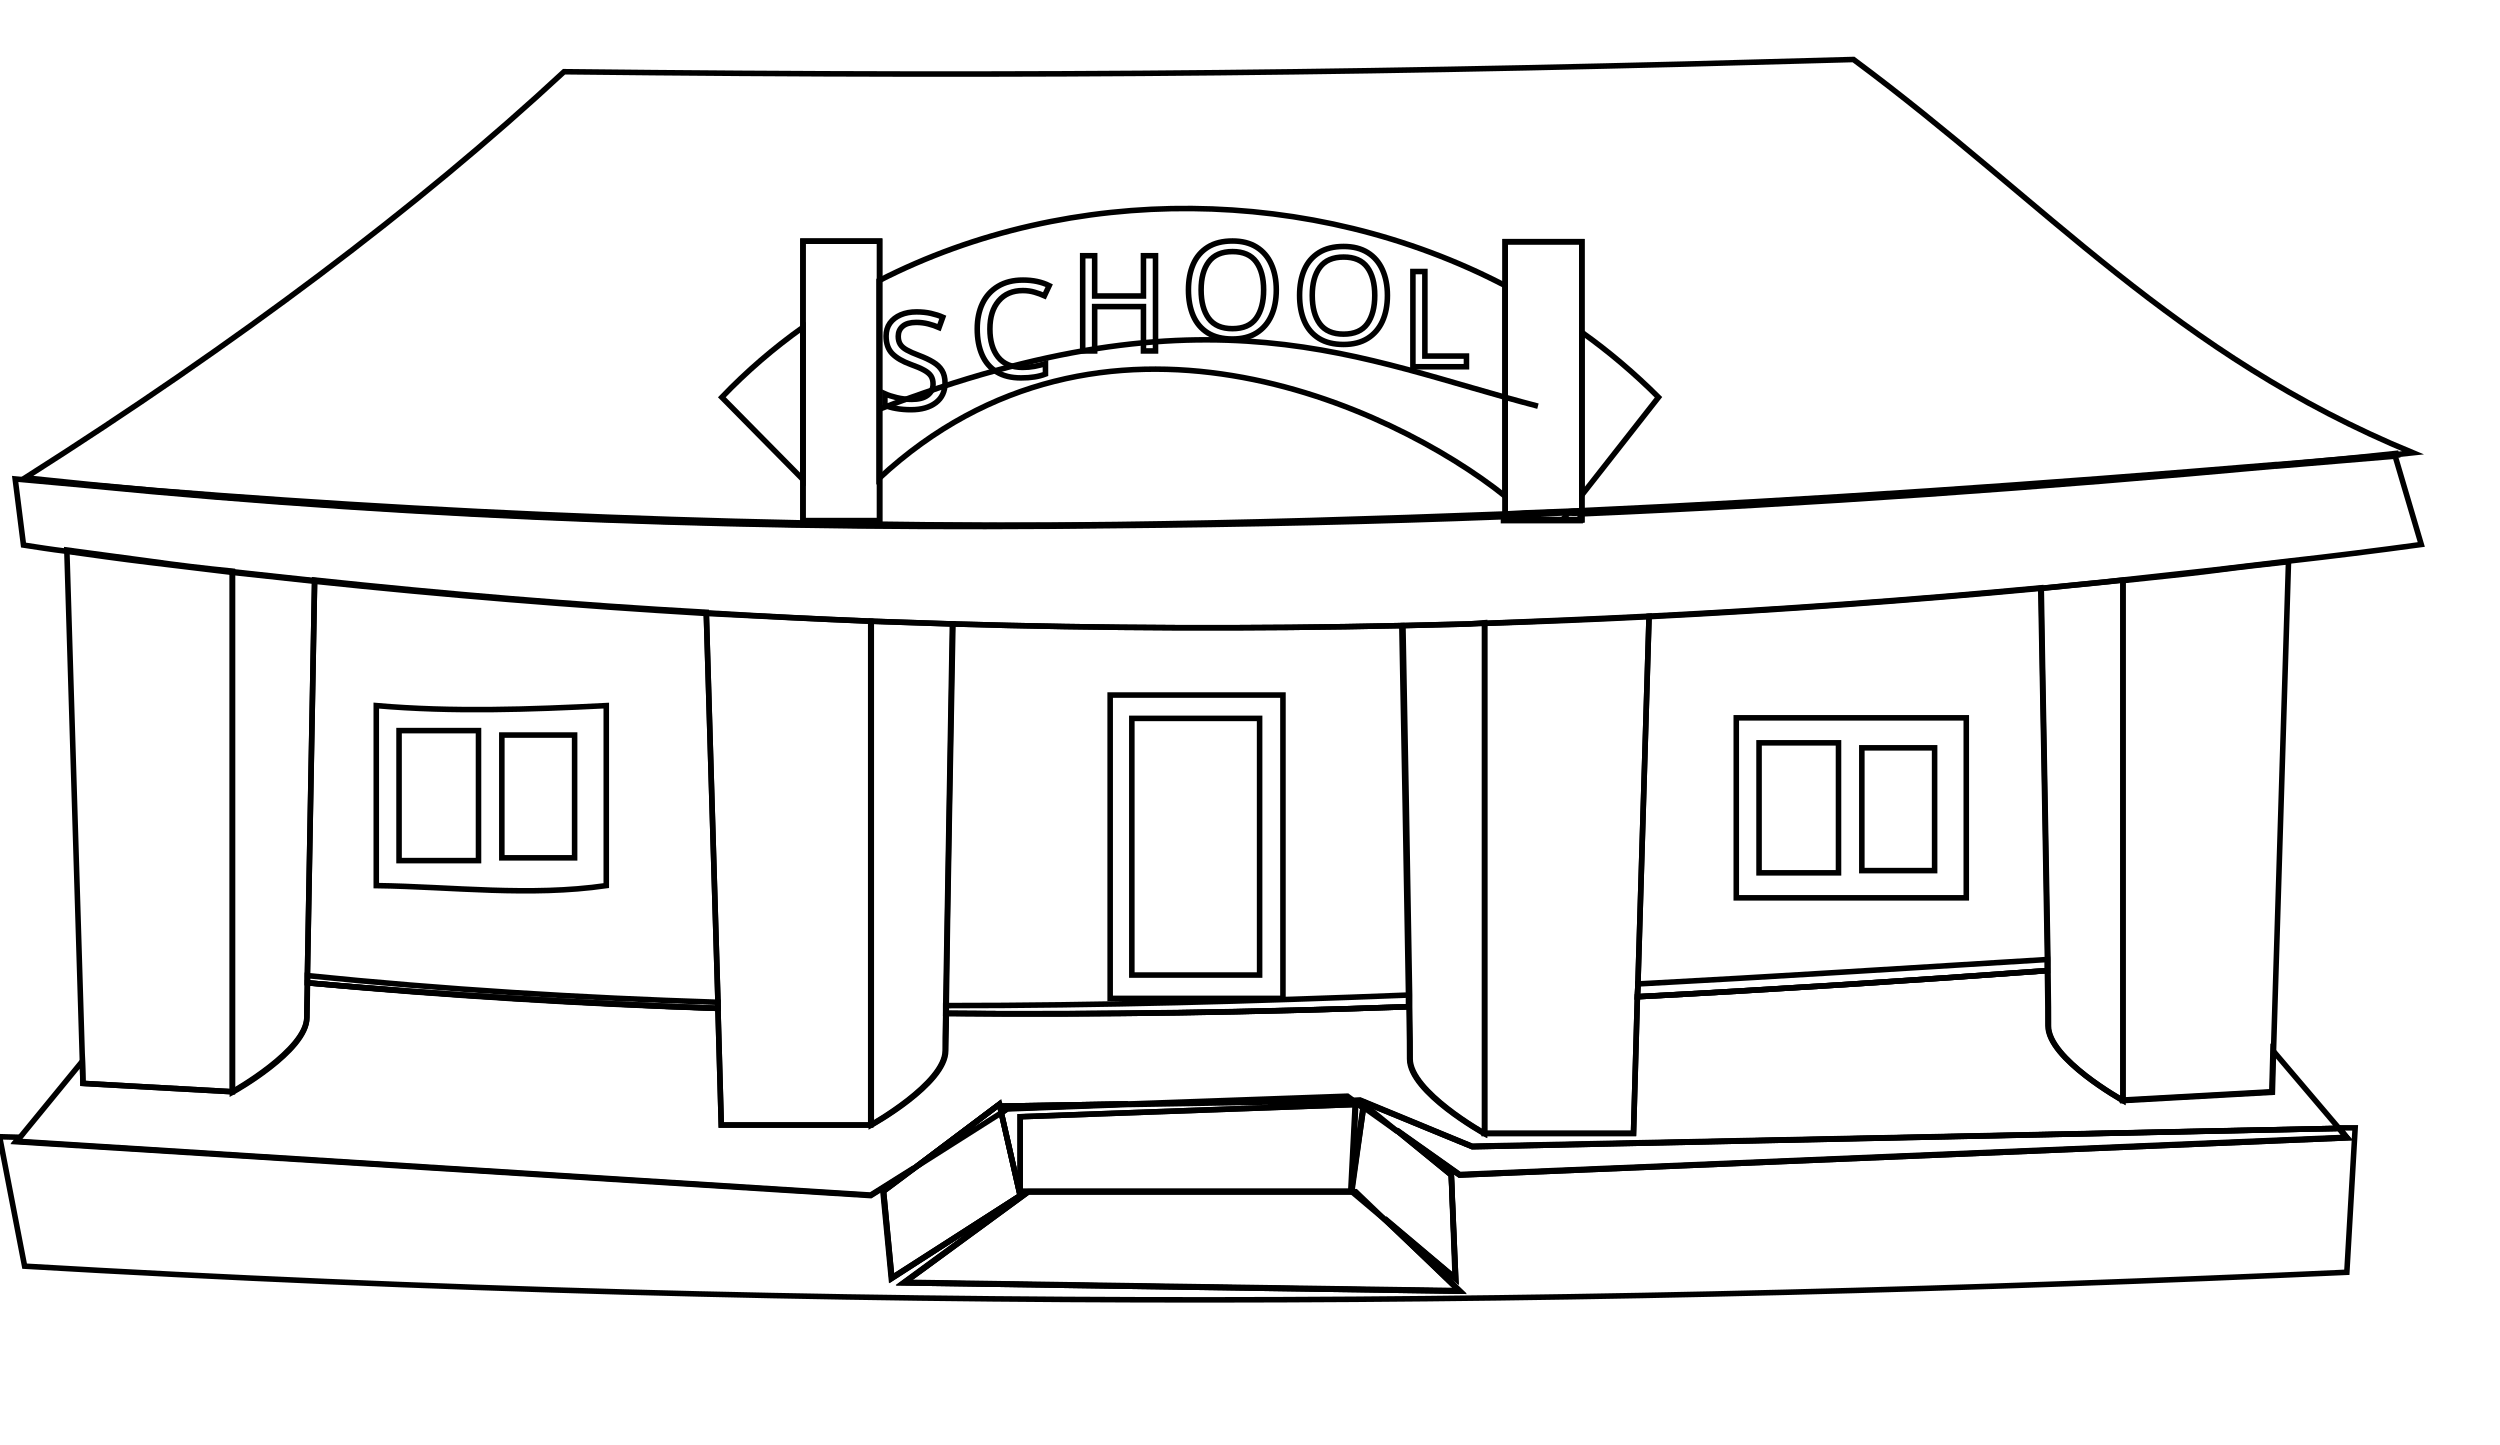
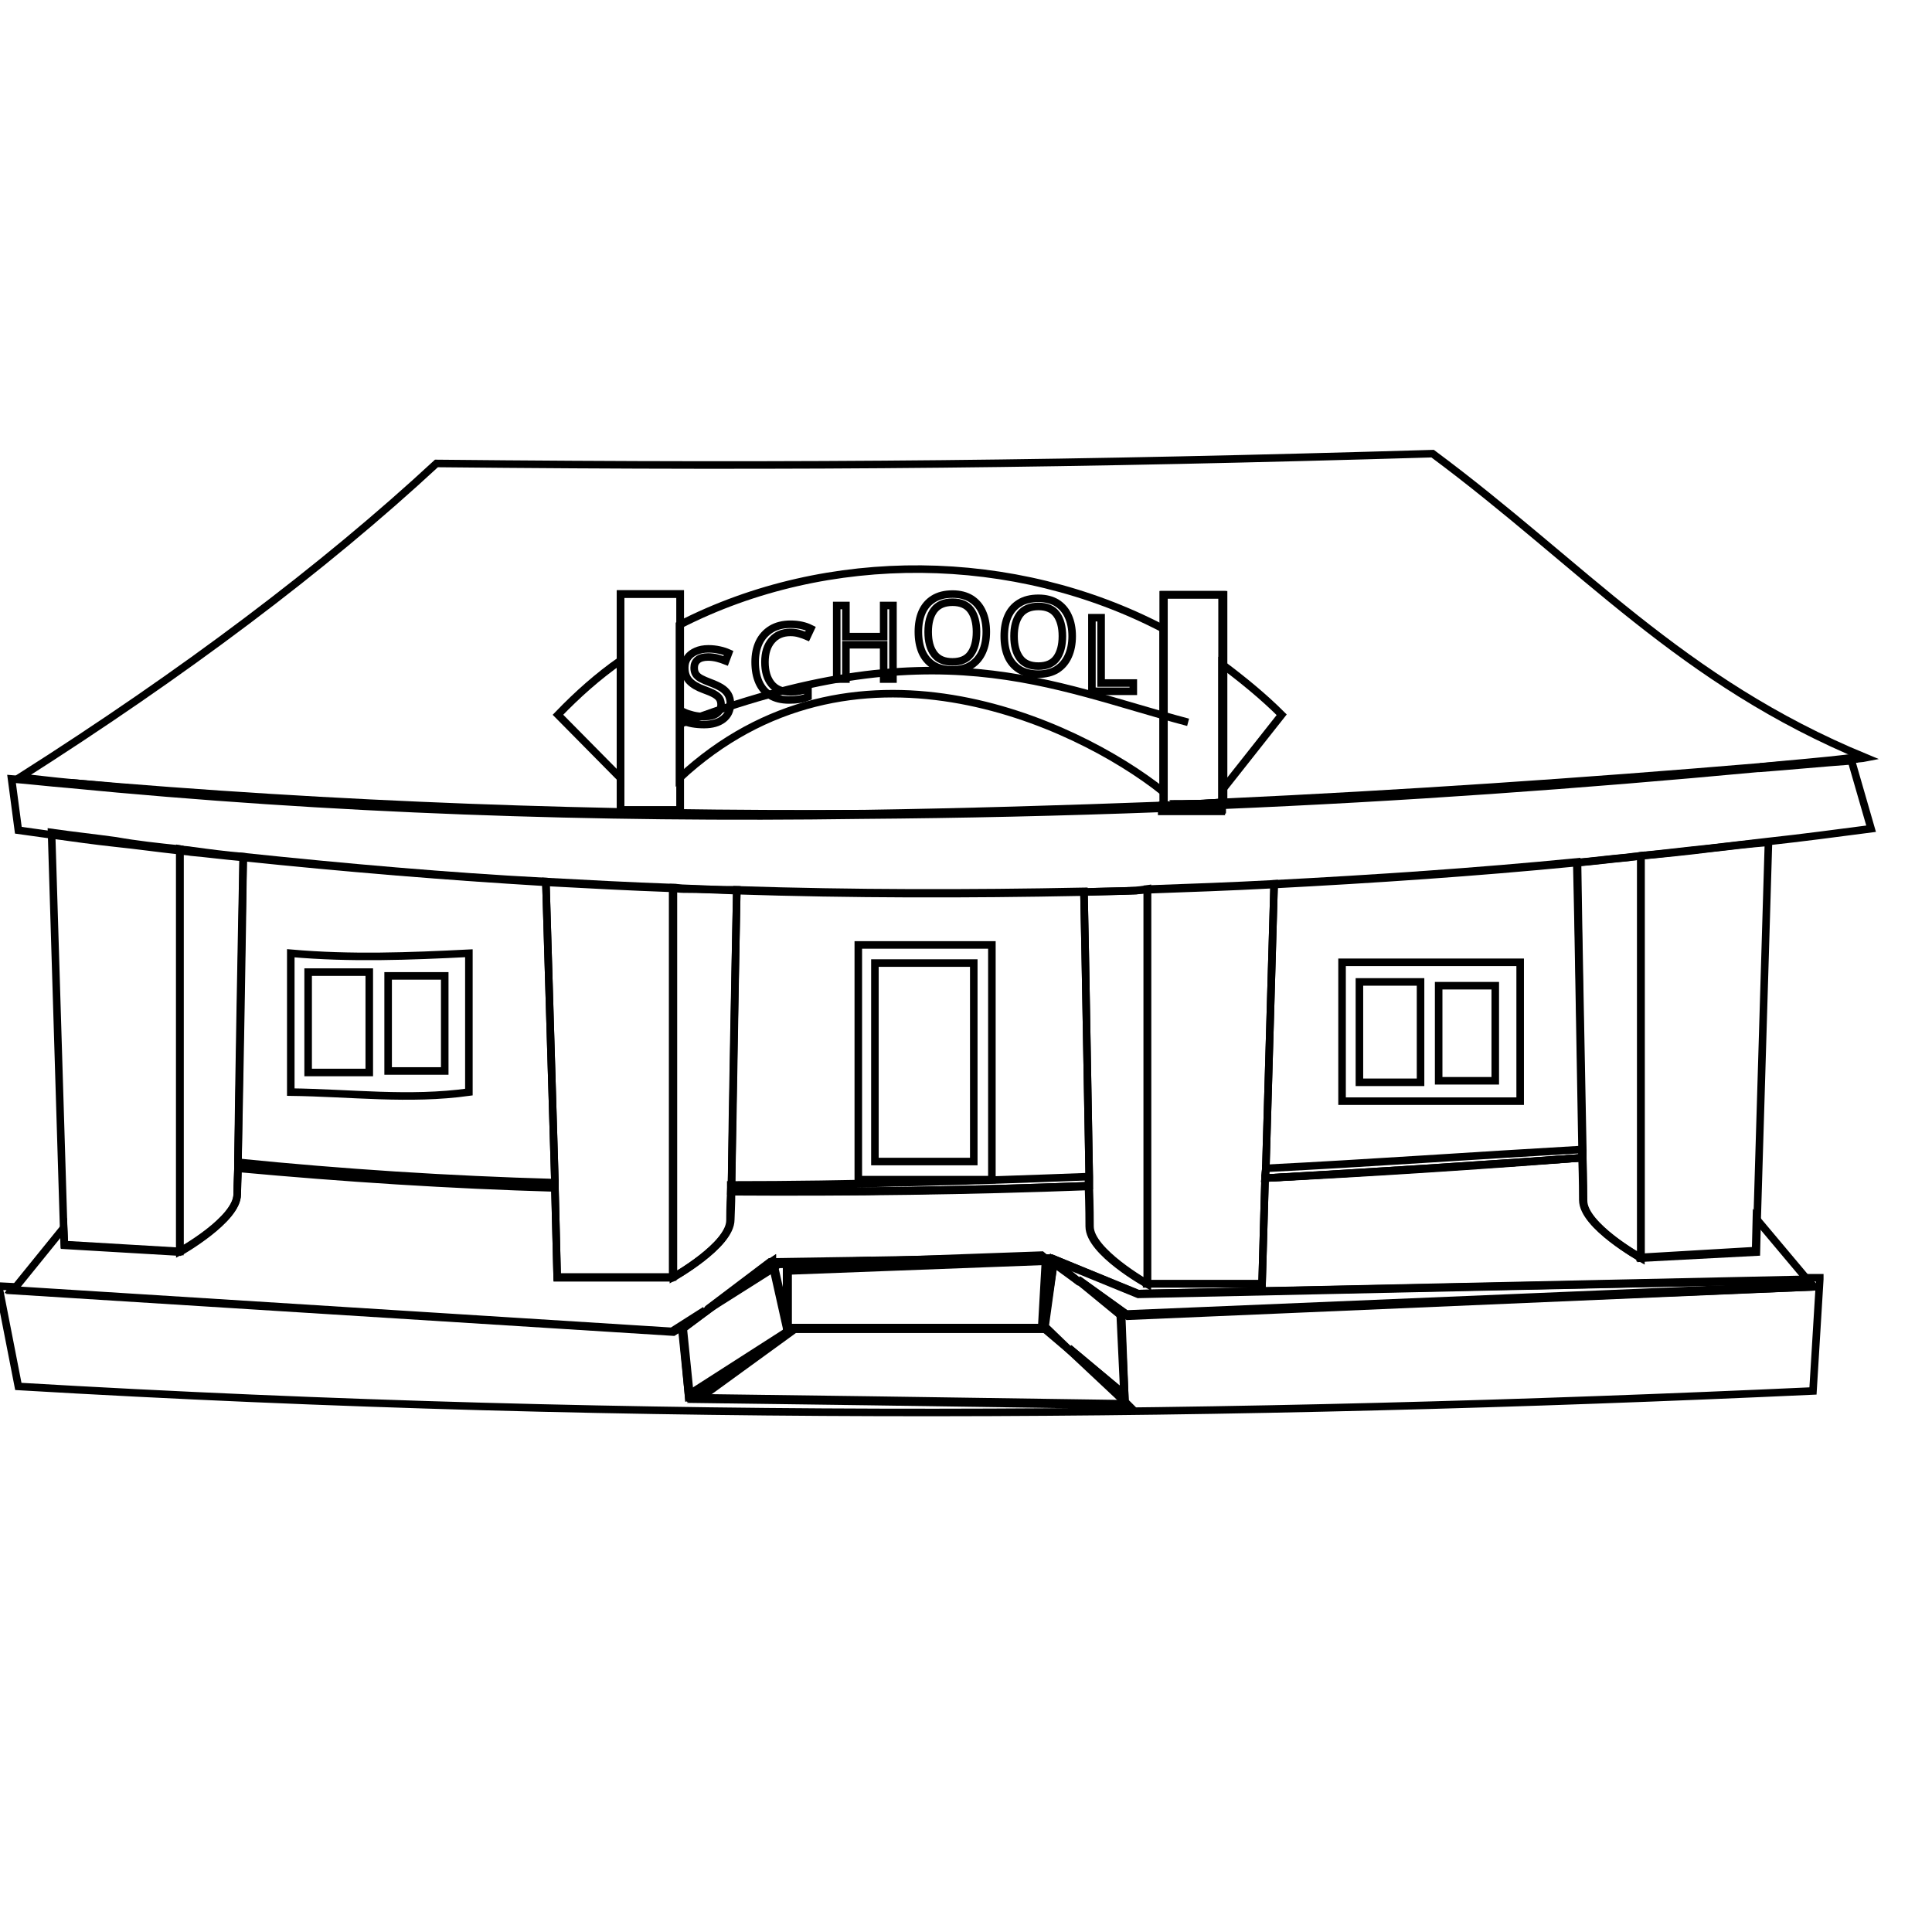
- <svg xmlns="http://www.w3.org/2000/svg" version="1.1" id="Layer_1" x="0px" y="0px" viewBox="0 0 450 260" style="enable-background:new 0 0 450 260;" xml:space="preserve">
-   <style type="text/css">
- 	.st0{fill:none;stroke:#000000;stroke-miterlimit:10;}
- 	.st1{font-family:'Arial-Black';}
- 	.st2{font-size:24px;}
- </style>
+ <svg xmlns="http://www.w3.org/2000/svg" version="1.1" id="Layer_1" x="0px" y="0px" width="256px" height="256px" viewBox="0 0 256 256" style="enable-background:new 0 0 256 256;" xml:space="preserve">
  <g transform="translate(0 -792.36)">
    <g transform="translate(177.63 447.07)">
      <g>
        <g>
-           <path class="st0" d="M-48.4,526.8c-24.5-0.9-49.2-2.4-73.9-4.6c0-0.4,0-0.8,0-1.3c0.3-16.7,1-55.7,1.3-71.2      c23.6,2.5,47.1,4.5,70.5,5.8l2.1,70.1L-48.4,526.8z" />
-           <path class="st0" d="M76,526.5c-27.7,1-55.5,1.5-83.4,1.2c0-0.5,0-0.9,0-1.4c0.3-16.4,0.9-52.4,1.2-68.7      c27.1,0.8,54.1,0.9,80.9,0.3c0.3,14.7,0.9,48.5,1.2,66.5C76,525.1,76,525.8,76,526.5z" />
-           <path class="st0" d="M190.9,520c-24.5,1.8-49.1,3.4-73.8,4.7l0.1-2.3l2-66.2c23.6-1.2,47.1-2.9,70.5-5.1      c0.3,14.1,0.9,48.4,1.2,66.9C190.9,518.7,190.9,519.4,190.9,520z" />
-           <path class="st0" d="M243.4,548.4l-156,3.3l-20.2-8.3l-1.2,0l-1.1-0.8L25.7,544l-0.2,0l-23.1,0.4l-0.1-0.4l-0.5,0.4l-14.5,10.9      l-0.4,0.3l-7.8,4.9l-153.8-9.7l0.6-0.7l11.3-13.8l0.1,4l26.9,1.5c0,0,13.4-7.5,13.4-13.4c0-0.8,0-3,0.1-6.2      c24.8,2.3,49.4,3.8,73.9,4.6l0.6,21h26.9c0,0,13.4-7.5,13.4-13.4c0-0.9,0-3.2,0.1-6.7c27.9,0.2,55.7-0.2,83.4-1.2      c0.1,4.9,0.1,8.3,0.1,9.4c0,6,13.4,13.4,13.4,13.4V549l0,0.3h26.9l0.7-24.6c24.6-1.3,49.2-2.9,73.8-4.7c0.1,5.2,0.1,8.8,0.1,9.9      c0,6,13.4,13.4,13.4,13.4V543l0,0.3l26.9-1.5l0.2-7.4L243.4,548.4z" />
-           <path class="st0" d="M-48.4,526.8c-24.5-0.9-49.2-2.4-73.9-4.6c0-0.4,0-0.8,0-1.3c24.5,2.5,49.1,4,73.9,4.8L-48.4,526.8z" />
-           <polygon class="st0" points="25.4,544 3.7,544.8 2.6,545.6 -12.7,555.3 1.8,544.4 2.2,544.1 2.3,544.4     " />
-           <path class="st0" d="M-7.4,527.7c0-0.5,0-0.9,0-1.4c27.7,0,55.5-0.8,83.3-1.9c0,0.7,0,1.4,0,2.1C48.3,527.5,20.5,528-7.4,527.7z      " />
-           <path class="st0" d="M190.9,520c-24.5,1.8-49.1,3.4-73.8,4.7l0.1-2.3c24.5-1.3,49.1-2.9,73.7-4.4      C190.9,518.7,190.9,519.4,190.9,520z" />
-           <polygon class="st0" points="244.8,550.1 85.1,556.8 73.8,548.8 73.7,548.8 67.8,544.6 66,543.4 67.2,543.3 87.3,551.6       243.4,548.4     " />
-           <path class="st0" d="M156,356c-83.2,2.4-144.5,3.2-232.1,2.2c-26.3,24.4-58.8,48.8-97,73.1c3.9,0.4,7.8,0.8,11.7,1.2      c61.1,6,122.7,8,184.7,7.2c23.3-0.3,46.6-1,70-1.9v-49h13.8v48.4c41.6-1.9,83.2-4.8,125-8.3c0.1,0,0.2,0,0.3,0      c7.1-0.6,14.3-1.2,21.4-1.8c1-0.1,2-0.2,2.9-0.3C213.8,409.1,190.8,381.8,156,356z M-33.1,388.7h13.8V439h-13.8V388.7z" />
-           <path class="st0" d="M258.2,443.3c-8,1.1-16,2.1-24,3c-4.5,0.5-9,1.1-13.5,1.6c-5.4,0.6-10.8,1.2-16.3,1.8      c-0.9,0.1-1.8,0.2-2.8,0.3c-4,0.4-8,0.8-12,1.2c-23.4,2.2-46.9,3.9-70.5,5.1c-9.9,0.5-19.7,0.9-29.7,1.2c-0.9,0-1.8,0.1-2.7,0.1      c-4,0.1-8,0.2-12.1,0.3c-26.8,0.6-53.8,0.5-80.9-0.3c-4-0.1-8-0.3-12.1-0.4c-0.9,0-1.8-0.1-2.7-0.1c-9.8-0.4-19.7-0.9-29.6-1.4      c-23.4-1.4-46.9-3.3-70.5-5.8c-4-0.4-8-0.9-12-1.3c-0.9-0.1-1.9-0.2-2.8-0.3c-5-0.6-9.9-1.2-14.9-1.8c-5-0.6-9.9-1.3-14.9-2      c-2.5-0.3-5-0.7-7.6-1.1l-1.5-11.9c4.4,0.4,8.8,0.8,13.2,1.2c61.1,6,122.7,8,184.7,7.2c23.5-0.2,46.8-0.7,70-1.6v0.7h13.8v-1.2      c42-1.8,83.6-4.8,125-8.6c0.1,0,0.2,0,0.3,0c7.1-0.6,14.3-1.2,21.4-1.8L258.2,443.3z" />
-           <path class="st0" d="M23.3,439.8c-62,0.8-123.7-1.2-184.7-7.2C-99,438-37.5,440.2,23.3,439.8z" />
-           <path class="st0" d="M107.1,437.6v1.2H93.3v-0.7c1.3,0,2.7-0.1,4-0.2c2.4-0.1,4.8-0.2,7.1-0.3      C105.3,437.7,106.2,437.7,107.1,437.6z" />
-           <path class="st0" d="M253.8,427.2c-7.1,0.6-14.3,1.2-21.4,1.8c7.1-0.7,14.2-1.3,21.3-2.1L253.8,427.2z" />
-           <path class="st0" d="M-135.8,448.1v93.7l-26.9-1.5l-0.1-4l-2.8-92c5,0.7,9.9,1.3,14.9,2C-145.8,447-140.8,447.6-135.8,448.1z" />
-           <path class="st0" d="M-121,449.8c-0.3,15.4-1,54.4-1.3,71.2c0,0.4,0,0.9,0,1.3c0,3.2-0.1,5.4-0.1,6.2c0,6-13.4,13.4-13.4,13.4      v-93.7c0.9,0.1,1.9,0.2,2.8,0.3C-129,448.9-125,449.4-121,449.8z" />
+           <path style="fill:none;stroke:#000000;stroke-miterlimit:10;" d="M-104.1,502.6c-13.9-0.5-28-1.4-42-2.6c0-0.2,0-0.5,0-0.7      c0.2-9.5,0.6-31.7,0.7-40.5c13.4,1.4,26.8,2.6,40.1,3.3l1.2,39.9V502.6z" />
+           <path style="fill:none;stroke:#000000;stroke-miterlimit:10;" d="M-33.3,502.4c-15.8,0.6-31.6,0.9-47.4,0.7c0-0.3,0-0.5,0-0.8      c0.2-9.3,0.5-29.8,0.7-39.1c15.4,0.5,30.8,0.5,46,0.2c0.2,8.4,0.5,27.6,0.7,37.8C-33.3,501.6-33.3,502-33.3,502.4z" />
+           <path style="fill:none;stroke:#000000;stroke-miterlimit:10;" d="M32,498.7c-13.9,1-27.9,1.9-42,2.7l0.1-1.3l1.1-37.7      c13.4-0.7,26.8-1.6,40.1-2.9c0.2,8,0.5,27.5,0.7,38.1C32,498,32,498.4,32,498.7z" />
+           <path style="fill:none;stroke:#000000;stroke-miterlimit:10;" d="M61.9,514.9l-88.7,1.9l-11.5-4.7H-39l-0.6-0.5l-22.3,0.8h-0.1      l-13.1,0.2l-0.1-0.2l-0.3,0.2l-8.2,6.2L-84,519l-4.4,2.8l-87.5-5.5l0.3-0.4l6.4-7.9l0.1,2.3l15.3,0.9c0,0,7.6-4.3,7.6-7.6      c0-0.5,0-1.7,0.1-3.5c14.1,1.3,28.1,2.2,42,2.6l0.3,11.9h15.3c0,0,7.6-4.3,7.6-7.6c0-0.5,0-1.8,0.1-3.8      c15.9,0.1,31.7-0.1,47.4-0.7c0.1,2.8,0.1,4.7,0.1,5.3c0,3.4,7.6,7.6,7.6,7.6v-0.2v0.2h15.3l0.4-14c14-0.7,28-1.6,42-2.7      c0.1,3,0.1,5,0.1,5.6c0,3.4,7.6,7.6,7.6,7.6v-0.2v0.2l15.3-0.9l0.1-4.2L61.9,514.9z" />
+           <path style="fill:none;stroke:#000000;stroke-miterlimit:10;" d="M-104.1,502.6c-13.9-0.5-28-1.4-42-2.6c0-0.2,0-0.5,0-0.7      c13.9,1.4,27.9,2.3,42,2.7V502.6z" />
+           <polygon style="fill:none;stroke:#000000;stroke-miterlimit:10;" points="-62.1,512.4 -74.5,512.8 -75.1,513.3 -83.8,518.8       -75.6,512.6 -75.3,512.4 -75.3,512.6     " />
+           <path style="fill:none;stroke:#000000;stroke-miterlimit:10;" d="M-80.8,503.1c0-0.3,0-0.5,0-0.8c15.8,0,31.6-0.5,47.4-1.1      c0,0.4,0,0.8,0,1.2C-49.1,503-64.9,503.3-80.8,503.1z" />
+           <path style="fill:none;stroke:#000000;stroke-miterlimit:10;" d="M32,498.7c-13.9,1-27.9,1.9-42,2.7l0.1-1.3      C4,499.4,18,498.4,32,497.6C32,498,32,498.4,32,498.7z" />
+           <polygon style="fill:none;stroke:#000000;stroke-miterlimit:10;" points="62.7,515.8 -28.2,519.7 -34.6,515.1 -34.7,515.1       -38,512.7 -39,512 -38.3,512 -26.9,516.7 61.9,514.9     " />
+           <path style="fill:none;stroke:#000000;stroke-miterlimit:10;" d="M12.2,405.4c-47.3,1.4-82.2,1.8-132,1.3      c-15,13.9-33.5,27.8-55.2,41.6c2.2,0.2,4.4,0.5,6.7,0.7c34.8,3.4,69.8,4.6,105.1,4.1c13.3-0.2,26.5-0.6,39.8-1.1v-27.9h7.9v27.5      c23.7-1.1,47.3-2.7,71.1-4.7c0.1,0,0.1,0,0.2,0c4-0.3,8.1-0.7,12.2-1c0.6-0.1,1.1-0.1,1.6-0.2C45.1,435.6,32,420.1,12.2,405.4z       M-95.4,424h7.9v28.6h-7.9V424z" />
+           <path style="fill:none;stroke:#000000;stroke-miterlimit:10;" d="M70.3,455.1c-4.6,0.6-9.1,1.2-13.7,1.7      c-2.6,0.3-5.1,0.6-7.7,0.9c-3.1,0.3-6.1,0.7-9.3,1c-0.5,0.1-1,0.1-1.6,0.2c-2.3,0.2-4.6,0.5-6.8,0.7      c-13.3,1.3-26.7,2.2-40.1,2.9c-5.6,0.3-11.2,0.5-16.9,0.7c-0.5,0-1,0.1-1.5,0.1c-2.3,0.1-4.6,0.1-6.9,0.2      c-15.2,0.3-30.6,0.3-46-0.2c-2.3-0.1-4.6-0.2-6.9-0.2c-0.5,0-1-0.1-1.5-0.1c-5.6-0.2-11.2-0.5-16.8-0.8      c-13.3-0.8-26.7-1.9-40.1-3.3c-2.3-0.2-4.6-0.5-6.8-0.7c-0.5-0.1-1.1-0.1-1.6-0.2c-2.8-0.3-5.6-0.7-8.5-1      c-2.8-0.3-5.6-0.7-8.5-1.1c-1.4-0.2-2.8-0.4-4.3-0.6l-0.9-6.8c2.5,0.2,5,0.5,7.5,0.7c34.8,3.4,69.8,4.6,105.1,4.1      c13.4-0.1,26.6-0.4,39.8-0.9v0.4h7.9V452c23.9-1,47.6-2.7,71.1-4.9c0.1,0,0.1,0,0.2,0c4-0.3,8.1-0.7,12.2-1L70.3,455.1z" />
+           <path style="fill:none;stroke:#000000;stroke-miterlimit:10;" d="M-63.3,453.1c-35.3,0.5-70.4-0.7-105.1-4.1      C-132.9,452.1-97.9,453.3-63.3,453.1z" />
+           <path style="fill:none;stroke:#000000;stroke-miterlimit:10;" d="M-15.7,451.8v0.7h-7.9v-0.4c0.7,0,1.5-0.1,2.3-0.1      c1.4-0.1,2.7-0.1,4-0.2C-16.7,451.9-16.2,451.9-15.7,451.8z" />
+           <path style="fill:none;stroke:#000000;stroke-miterlimit:10;" d="M67.8,445.9c-4,0.3-8.1,0.7-12.2,1c4-0.4,8.1-0.7,12.1-1.2      L67.8,445.9z" />
+           <path style="fill:none;stroke:#000000;stroke-miterlimit:10;" d="M-153.8,457.8v53.3l-15.3-0.9l-0.1-2.3l-1.6-52.3      c2.8,0.4,5.6,0.7,8.5,1.1C-159.5,457.2-156.7,457.5-153.8,457.8z" />
+           <path style="fill:none;stroke:#000000;stroke-miterlimit:10;" d="M-145.4,458.8c-0.2,8.8-0.6,30.9-0.7,40.5c0,0.2,0,0.5,0,0.7      c0,1.8-0.1,3.1-0.1,3.5c0,3.4-7.6,7.6-7.6,7.6v-53.3c0.5,0.1,1.1,0.1,1.6,0.2C-150,458.3-147.7,458.6-145.4,458.8z" />
          <g>
-             <path class="st0" d="M-20.9,457.1v90.7h-26.9l-0.6-21l0-1.1l-2.1-70.1C-40.6,456.2-30.8,456.7-20.9,457.1z" />
-             <path class="st0" d="M-6.1,457.6c-0.3,16.3-1,52.3-1.2,68.7c0,0.5,0,0.9,0,1.4c0,3.4-0.1,5.8-0.1,6.7c0,6-13.4,13.4-13.4,13.4       v-90.7c0.9,0,1.8,0.1,2.7,0.1C-14.2,457.3-10.2,457.5-6.1,457.6z" />
-             <path class="st0" d="M234.3,446.4l-2.7,88.1l-0.2,7.4l-26.9,1.5l0-0.3v-93.3c5.4-0.6,10.9-1.1,16.3-1.8       C225.3,447.4,229.8,446.9,234.3,446.4z" />
-             <path class="st0" d="M204.5,449.7v93.7c0,0-13.4-7.5-13.4-13.4c0-1.1,0-4.7-0.1-9.9c0-0.6,0-1.3,0-2c-0.3-18.5-1-52.8-1.2-66.9       c4-0.4,8-0.8,12-1.2C202.7,449.9,203.6,449.8,204.5,449.7z" />
-             <path class="st0" d="M119.2,456.2l-2,66.2l-0.1,2.3l-0.7,24.6H89.6l0-0.3v-91.5C99.5,457.1,109.3,456.7,119.2,456.2z" />
-             <path class="st0" d="M89.6,457.4v91.9c0,0-13.4-7.5-13.4-13.4c0-1.1,0-4.5-0.1-9.4c0-0.7,0-1.4,0-2.1       c-0.3-18-0.9-51.9-1.2-66.5c4-0.1,8-0.2,12.1-0.3C87.7,457.5,88.7,457.5,89.6,457.4z" />
+             <path style="fill:none;stroke:#000000;stroke-miterlimit:10;" d="M-88.5,462.9v51.6h-15.3l-0.3-11.9V502l-1.2-39.9       C-99.7,462.4-94.1,462.7-88.5,462.9z" />
+             <path style="fill:none;stroke:#000000;stroke-miterlimit:10;" d="M-80,463.2c-0.2,9.3-0.6,29.8-0.7,39.1c0,0.3,0,0.5,0,0.8       c0,1.9-0.1,3.3-0.1,3.8c0,3.4-7.6,7.6-7.6,7.6v-51.6c0.5,0,1,0.1,1.5,0.1C-84.7,463.1-82.4,463.2-80,463.2z" />
+             <path style="fill:none;stroke:#000000;stroke-miterlimit:10;" d="M56.7,456.9L55.2,507l-0.1,4.2L39.8,512v-0.2v-53.1       c3.1-0.3,6.2-0.6,9.3-1C51.6,457.4,54.2,457.1,56.7,456.9z" />
+             <path style="fill:none;stroke:#000000;stroke-miterlimit:10;" d="M39.8,458.7V512c0,0-7.6-4.3-7.6-7.6c0-0.6,0-2.7-0.1-5.6       c0-0.3,0-0.7,0-1.1c-0.2-10.5-0.6-30-0.7-38.1c2.3-0.2,4.6-0.5,6.8-0.7C38.7,458.8,39.2,458.8,39.8,458.7z" />
+             <path style="fill:none;stroke:#000000;stroke-miterlimit:10;" d="M-8.8,462.4l-1.1,37.7l-0.1,1.3l-0.4,14h-15.2v-0.2v-52.1       C-20,462.9-14.4,462.7-8.8,462.4z" />
+             <path style="fill:none;stroke:#000000;stroke-miterlimit:10;" d="M-25.6,463.1v52.3c0,0-7.6-4.3-7.6-7.6c0-0.6,0-2.6-0.1-5.3       c0-0.4,0-0.8,0-1.2c-0.2-10.2-0.5-29.5-0.7-37.8c2.3-0.1,4.6-0.1,6.9-0.2C-26.7,463.2-26.1,463.2-25.6,463.1z" />
          </g>
-           <path class="st0" d="M3.7,544.8l21.7-0.8l-23.1,0.4l-0.5,0l-14.5,10.9l-0.4,0.3l-5.5,4.1l1.5,15.7L6,560.5l-3.4-14.9L3.7,544.8z       M244.8,550.1l-1.4-1.7l-156,3.3l-20.2-8.3l-1.2,0l1.8,1.3l-2.2,15.1l0,0H7.5l-22.4,16.4l39.7,0.6h0l60.3,0.9l-2.3-2.2      l-11.2-10.8l12.8,10.8l-0.8-18.7l-9.8-8l11.3,8L244.8,550.1z" />
-           <path class="st0" d="M246.3,548.3l-1.5,26c-134.1,6.1-272,7.5-418-1.1l-4.5-23.3l3.6,0.1l-0.6,0.7l153.8,9.7l7.8-4.9l-5.5,4.1      l1.5,15.7L6,560.5l-3.4-14.9l1.1-0.7l21.7-0.8l0.2,0l40.3-0.7l1.8,1.3l-2.2,15.1l0.8-15.7L6,546.3v13.4h59.7l0,0H7.5l-22.4,16.4      l39.7,0.6h0l60.3,0.9l-2.3-2.2l-11.2-10.8l12.8,10.8l-0.8-18.7l-9.8-8l11.3,8l159.7-6.7l-1.4-1.7L246.3,548.3z" />
+           <path style="fill:none;stroke:#000000;stroke-miterlimit:10;" d="M-74.5,512.8l12.3-0.5l-13.1,0.2h-0.3l-8.2,6.2L-84,519      l-3.1,2.3l0.9,8.9l13.1-8.5l-1.9-8.5L-74.5,512.8z M62.7,515.8l-0.8-1l-88.7,1.9l-11.5-4.7H-39l1,0.7l-1.3,8.6l0,0h-33.1      l-12.7,9.3l22.6,0.3l0,0l34.3,0.5l-1.3-1.3l-6.4-6.1l7.3,6.1l-0.5-10.6l-5.6-4.6l6.4,4.6L62.7,515.8z" />
+           <path style="fill:none;stroke:#000000;stroke-miterlimit:10;" d="M63.5,514.8l-0.9,14.8c-76.3,3.5-154.7,4.3-237.8-0.6      l-2.6-13.3l2,0.1l-0.3,0.4l87.5,5.5l4.4-2.8l-3.1,2.3l0.9,8.9l13.1-8.4l-1.9-8.5l0.6-0.4l12.3-0.5h0.1l22.9-0.4l1,0.7l-1.3,8.6      l0.5-8.9l-34.3,1.3v7.6h34l0,0h-33.1l-12.7,9.3l22.6,0.3l0,0l34.3,0.5l-1.3-1.3l-6.4-6.1l7.3,6.1l-0.5-10.6l-5.6-4.6l6.4,4.6      l90.9-3.8l-0.8-1H63.5z" />
        </g>
-         <polygon class="st0" points="66.4,544.1 65.7,559.8 6,559.8 6,546.3    " />
+         <polygon style="fill:none;stroke:#000000;stroke-miterlimit:10;" points="-38.8,512.4 -39.2,521.4 -73.2,521.4 -73.2,513.7         " />
        <g>
          <g>
-             <polygon class="st0" points="6,560.5 -17.2,575.4 -18.7,559.8 -13.1,555.6 -12.7,555.3 1.8,544.4 2.2,544.1 2.3,544.4        2.6,545.6      " />
-             <polygon class="st0" points="84.3,575.4 71.5,564.7 65.7,559.8 65.7,559.8 67.8,544.6 67.9,544.1 73.7,548.8 73.8,548.8        83.6,556.8      " />
+             <polygon style="fill:none;stroke:#000000;stroke-miterlimit:10;" points="-73.2,521.8 -86.4,530.2 -87.2,521.4 -84,519        -83.8,518.8 -75.6,512.6 -75.3,512.4 -75.3,512.6 -75.1,513.3      " />
+             <polygon style="fill:none;stroke:#000000;stroke-miterlimit:10;" points="-28.6,530.2 -35.9,524.2 -39.2,521.4 -39.2,521.4        -38,512.7 -38,512.4 -34.7,515.1 -34.6,515.1 -29,519.7      " />
          </g>
-           <polygon class="st0" points="85.1,577.7 24.8,576.8 24.8,576.8 -14.9,576.2 7.5,559.8 66.4,559.8 71.5,564.7 82.8,575.4     " />
+           <polygon style="fill:none;stroke:#000000;stroke-miterlimit:10;" points="-28.2,531.5 -62.5,531 -62.5,531 -85.1,530.7       -72.3,521.4 -38.8,521.4 -35.9,524.2 -29.5,530.2     " />
        </g>
        <g>
-           <path class="st0" d="M-109.9,472.3c13.8,1.2,27.6,0.7,41.4,0v32.4c-13.8,2-27.6,0.2-41.4,0      C-109.9,504.7-109.9,472.3-109.9,472.3z" />
+           <path style="fill:none;stroke:#000000;stroke-miterlimit:10;" d="M-139.1,471.6c7.9,0.7,15.7,0.4,23.6,0V490      c-7.9,1.1-15.7,0.1-23.6,0C-139.1,490-139.1,471.6-139.1,471.6z" />
          <g>
-             <rect x="-105.8" y="476.8" class="st0" width="14.3" height="23.4" />
-             <rect x="-87.3" y="477.6" class="st0" width="13.1" height="22.1" />
+             <rect x="-136.8" y="474.1" style="fill:none;stroke:#000000;stroke-miterlimit:10;" width="8.1" height="13.3" />
+             <rect x="-126.2" y="474.6" style="fill:none;stroke:#000000;stroke-miterlimit:10;" width="7.5" height="12.6" />
          </g>
-           <rect x="134.9" y="474.5" class="st0" width="41.4" height="32.4" />
+           <rect x="0.2" y="472.8" style="fill:none;stroke:#000000;stroke-miterlimit:10;" width="23.6" height="18.4" />
          <g>
-             <rect x="139" y="479" class="st0" width="14.3" height="23.4" />
-             <rect x="157.5" y="479.9" class="st0" width="13.1" height="22.1" />
+             <rect x="2.5" y="475.4" style="fill:none;stroke:#000000;stroke-miterlimit:10;" width="8.1" height="13.3" />
+             <rect x="13" y="475.9" style="fill:none;stroke:#000000;stroke-miterlimit:10;" width="7.5" height="12.6" />
          </g>
-           <rect x="22.2" y="470.4" class="st0" width="31.1" height="54.6" />
-           <rect x="26.1" y="474.6" class="st0" width="23" height="46.2" />
+           <rect x="-63.9" y="470.5" style="fill:none;stroke:#000000;stroke-miterlimit:10;" width="17.7" height="31.1" />
+           <rect x="-61.7" y="472.9" style="fill:none;stroke:#000000;stroke-miterlimit:10;" width="13.1" height="26.3" />
          <g>
-             <rect x="-33.1" y="388.7" class="st0" width="13.8" height="50.4" />
-             <path class="st0" d="M107.1,388.8v48.4c-0.8,0-1.5,0.1-2.3,0.1c-2.6,0.1-5.2,0.2-7.8,0.3c-1.2,0.1-2.4,0.1-3.7,0.2v-49H107.1z" />
-             <path class="st0" d="M107.1,437.3v1.6H93.3v-1c1.2,0,2.4-0.1,3.7-0.2c2.6-0.1,5.2-0.2,7.8-0.3       C105.5,437.3,106.3,437.3,107.1,437.3z" />
+             <rect x="-95.4" y="424" style="fill:none;stroke:#000000;stroke-miterlimit:10;" width="7.9" height="28.7" />
+             <path style="fill:none;stroke:#000000;stroke-miterlimit:10;" d="M-15.7,424.1v27.5c-0.5,0-0.9,0.1-1.3,0.1       c-1.5,0.1-3,0.1-4.4,0.2c-0.7,0.1-1.4,0.1-2.1,0.1v-27.9H-15.7z" />
+             <path style="fill:none;stroke:#000000;stroke-miterlimit:10;" d="M-15.7,451.7v0.9h-7.9V452c0.7,0,1.4-0.1,2.1-0.1       c1.5-0.1,3-0.1,4.4-0.2C-16.6,451.7-16.1,451.7-15.7,451.7z" />
          </g>
        </g>
        <g>
-           <polygon class="st0" points="-26.3,438.5 -26.3,438.5 -26.3,438.5     " />
-           <path class="st0" d="M-47.7,416.8c4.5-4.7,9.4-8.9,14.6-12.6v27.4L-47.7,416.8z" />
-           <path class="st0" d="M93.3,396.7v37.9c-20.7-16.5-72.7-40.3-112.7-3.2v-35.6C15.2,378.1,58.6,378.6,93.3,396.7z" />
-           <path class="st0" d="M104.8,437.4l-0.3,0.4l-0.9,1.1h-5.4c-0.3-0.3-0.5-0.5-0.8-0.8c-0.1-0.1-0.2-0.2-0.4-0.3      C99.6,437.6,102.2,437.5,104.8,437.4z" />
-           <path class="st0" d="M120.9,416.8l-13.8,17.6v-29.3C112,408.6,116.6,412.5,120.9,416.8z" />
+           <path style="fill:none;stroke:#000000;stroke-miterlimit:10;" d="M-91.5,452.4L-91.5,452.4L-91.5,452.4z" />
+           <path style="fill:none;stroke:#000000;stroke-miterlimit:10;" d="M-103.7,440c2.6-2.7,5.3-5.1,8.3-7.2v15.6L-103.7,440z" />
+           <path style="fill:none;stroke:#000000;stroke-miterlimit:10;" d="M-23.5,428.6v21.6c-11.8-9.4-41.4-22.9-64.1-1.8v-20.3      C-67.9,418-43.2,418.3-23.5,428.6z" />
+           <path style="fill:none;stroke:#000000;stroke-miterlimit:10;" d="M-17,451.7l-0.2,0.2l-0.5,0.6h-3.1c-0.2-0.2-0.3-0.3-0.5-0.5      c-0.1-0.1-0.1-0.1-0.2-0.2C-19.9,451.8-18.4,451.8-17,451.7z" />
+           <path style="fill:none;stroke:#000000;stroke-miterlimit:10;" d="M-7.8,440l-7.9,10v-16.7C-12.9,435.4-10.2,437.6-7.8,440z" />
        </g>
      </g>
      <g>
-         <text transform="matrix(1 0 0 1 -19.5694 418.8066)" class="st0 st1 st2">S</text>
-         <text transform="matrix(1 0 0 1 -3.196 413.0772)" class="st0 st1 st2">C</text>
-         <text transform="matrix(1 0 0 1 14.9253 408.4605)" class="st0 st1 st2">H</text>
-         <text transform="matrix(1 0 0 1 34.8222 406.0752)" class="st0 st1 st2">O</text>
-         <text transform="matrix(1 0 0 1 54.8257 407.0596)" class="st0 st1 st2">O</text>
-         <text transform="matrix(1 0 0 1 74.3633 411.3032)" class="st0 st1 st2">L</text>
-         <path id="a" class="st0" d="M-19.5,419c59.8-23,86.7-8.9,118.7-0.6" />
+         <text transform="matrix(1 0 0 1 -87.7108 441.1574)" style="fill:none;stroke:#000000;stroke-miterlimit:10; font-family:'Arial-Black'; font-size:13.653;">S</text>
+         <text transform="matrix(1 0 0 1 -78.3964 437.8975)" style="fill:none;stroke:#000000;stroke-miterlimit:10; font-family:'Arial-Black'; font-size:13.653;">C</text>
+         <text transform="matrix(1 0 0 1 -68.0879 435.2715)" style="fill:none;stroke:#000000;stroke-miterlimit:10; font-family:'Arial-Black'; font-size:13.653;">H</text>
+         <text transform="matrix(1 0 0 1 -56.7686 433.9146)" style="fill:none;stroke:#000000;stroke-miterlimit:10; font-family:'Arial-Black'; font-size:13.653;">O</text>
+         <text transform="matrix(1 0 0 1 -45.3885 434.4747)" style="fill:none;stroke:#000000;stroke-miterlimit:10; font-family:'Arial-Black'; font-size:13.653;">O</text>
+         <text transform="matrix(1 0 0 1 -34.2736 436.8886)" style="fill:none;stroke:#000000;stroke-miterlimit:10; font-family:'Arial-Black'; font-size:13.653;">L</text>
+         <path id="a" style="fill:none;stroke:#000000;stroke-miterlimit:10;" d="M-87.7,441.3c34-13.1,49.3-5.1,67.5-0.3" />
      </g>
    </g>
  </g>
</svg>
